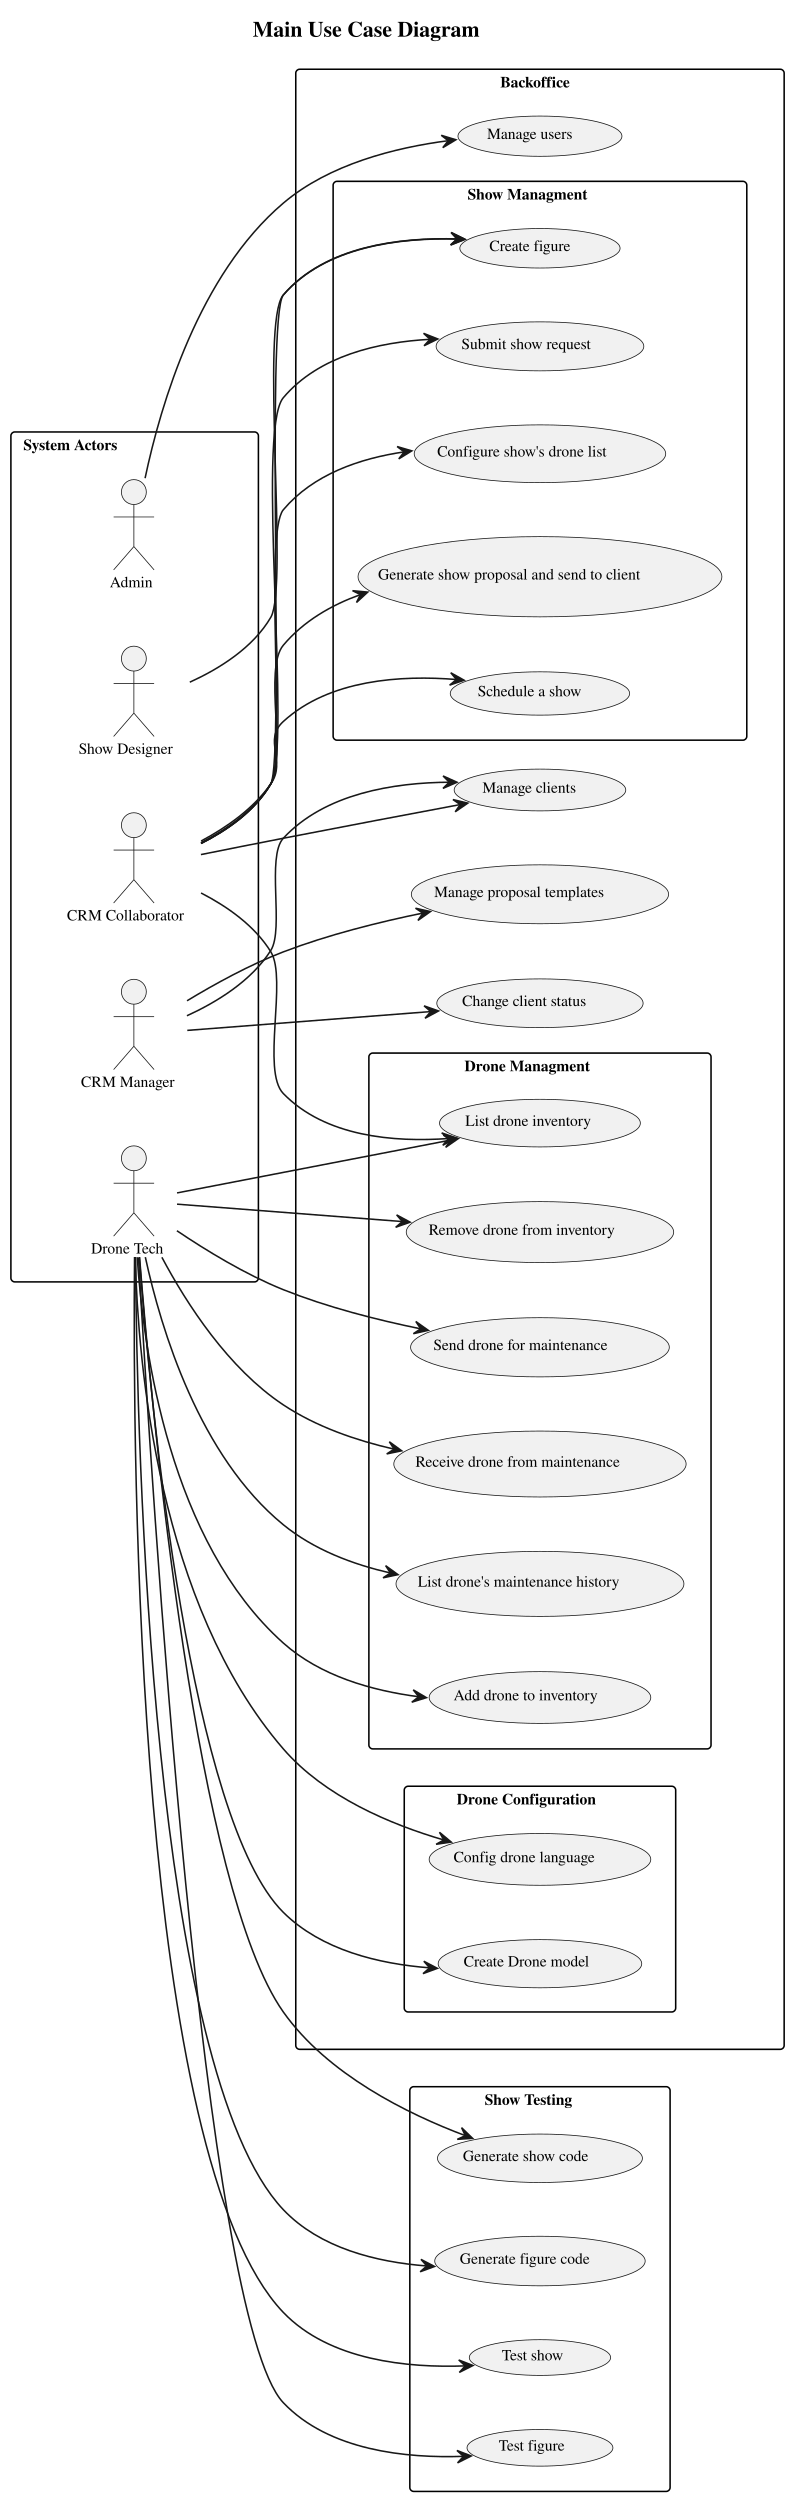
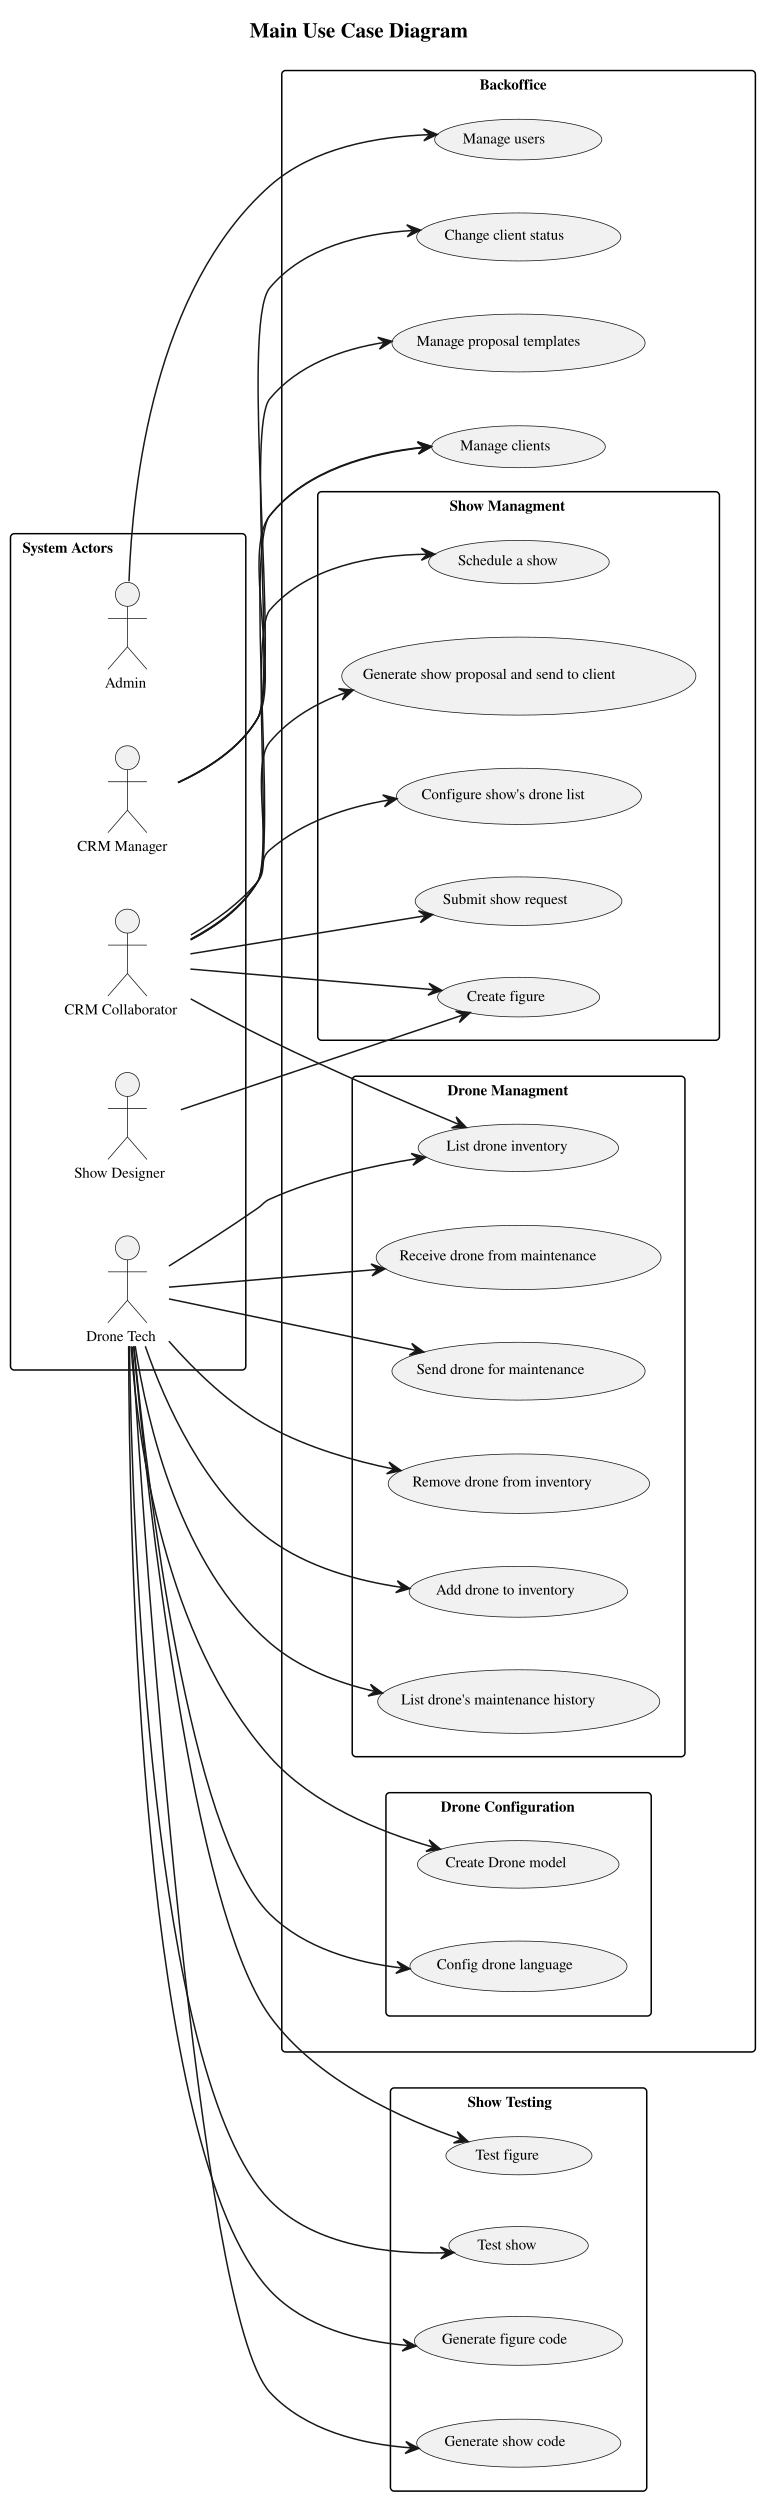
- <svg xmlns="http://www.w3.org/2000/svg" contentStyleType="text/css" height="1606px" preserveAspectRatio="none" style="width:509px;height:1606px;background:#FFFFFF;" version="1.1" viewBox="0 0 509 1606" width="509px" zoomAndPan="magnify">
+ <svg xmlns="http://www.w3.org/2000/svg" contentStyleType="text/css" height="1668px" preserveAspectRatio="none" style="width:510px;height:1668px;background:#FFFFFF;" version="1.1" viewBox="0 0 510 1668" width="510px" zoomAndPan="magnify">
  <defs />
  <g>
-     <text fill="#000000" font-family="Times" font-size="14" font-weight="bold" lengthAdjust="spacing" textLength="171" x="162.37" y="23.535">Main Use Case Diagram</text>
+     <text fill="#000000" font-family="Times" font-size="14" font-weight="bold" lengthAdjust="spacing" textLength="163" x="166.5" y="24.966">Main Use Case Diagram</text>
    <g id="cluster_actors">
-       <rect fill="none" height="546" rx="2.5" ry="2.5" style="stroke:#000000;stroke-width:1.0;" width="159" x="7" y="277.488" />
-       <text fill="#000000" font-family="Times" font-size="10" font-weight="bold" lengthAdjust="spacing" textLength="74" x="15" y="289.156">System Actors</text>
+       <rect fill="none" height="558" rx="2.5" ry="2.5" style="stroke:#000000;stroke-width:1.0;" width="157" x="7" y="356.068" />
+       <text fill="#000000" font-family="Times" font-size="10" font-weight="bold" lengthAdjust="spacing" textLength="72" x="15" y="368.758">System Actors</text>
    </g>
    <g id="cluster_usecases">
-       <rect fill="none" height="1272" rx="2.5" ry="2.5" style="stroke:#000000;stroke-width:1.0;" width="313.74" x="190" y="44.488" />
-       <text fill="#000000" font-family="Times" font-size="10" font-weight="bold" lengthAdjust="spacing" textLength="51" x="321.37" y="56.156">Backoffice</text>
+       <rect fill="none" height="1322" rx="2.5" ry="2.5" style="stroke:#000000;stroke-width:1.0;" width="316" x="188" y="47.068" />
+       <text fill="#000000" font-family="Times" font-size="10" font-weight="bold" lengthAdjust="spacing" textLength="52" x="320" y="59.758">Backoffice</text>
    </g>
    <g id="cluster_showmng">
-       <rect fill="none" height="359" rx="2.5" ry="2.5" style="stroke:#000000;stroke-width:1.0;" width="265.74" x="214" y="116.488" />
-       <text fill="#000000" font-family="Times" font-size="10" font-weight="bold" lengthAdjust="spacing" textLength="93" x="300.37" y="128.156">Show Managment</text>
+       <rect fill="none" height="366" rx="2.5" ry="2.5" style="stroke:#000000;stroke-width:1.0;" width="268" x="212" y="328.068" />
+       <text fill="#000000" font-family="Times" font-size="10" font-weight="bold" lengthAdjust="spacing" textLength="92" x="300" y="340.758">Show Managment</text>
    </g>
    <g id="cluster_drnmng">
-       <rect fill="none" height="447" rx="2.5" ry="2.5" style="stroke:#000000;stroke-width:1.0;" width="219.8" x="236.97" y="676.488" />
-       <text fill="#000000" font-family="Times" font-size="10" font-weight="bold" lengthAdjust="spacing" textLength="97" x="298.37" y="688.156">Drone Managment</text>
+       <rect fill="none" height="454" rx="2.5" ry="2.5" style="stroke:#000000;stroke-width:1.0;" width="222" x="235" y="718.068" />
+       <text fill="#000000" font-family="Times" font-size="10" font-weight="bold" lengthAdjust="spacing" textLength="95" x="298.5" y="730.758">Drone Managment</text>
    </g>
    <g id="cluster_drncfig">
-       <rect fill="none" height="145" rx="2.5" ry="2.5" style="stroke:#000000;stroke-width:1.0;" width="174.37" x="259.69" y="1147.488" />
-       <text fill="#000000" font-family="Times" font-size="10" font-weight="bold" lengthAdjust="spacing" textLength="107" x="293.375" y="1159.156">Drone Configuration</text>
+       <rect fill="none" height="149" rx="2.5" ry="2.5" style="stroke:#000000;stroke-width:1.0;" width="177" x="257.5" y="1196.068" />
+       <text fill="#000000" font-family="Times" font-size="10" font-weight="bold" lengthAdjust="spacing" textLength="104" x="294" y="1208.758">Drone Configuration</text>
    </g>
    <g id="cluster_usecase">
-       <rect fill="none" height="260" rx="2.5" ry="2.5" style="stroke:#000000;stroke-width:1.0;" width="167.2" x="263.27" y="1340.488" />
-       <text fill="#000000" font-family="Times" font-size="10" font-weight="bold" lengthAdjust="spacing" textLength="71" x="311.37" y="1352.156">Show Testing</text>
+       <rect fill="none" height="269" rx="2.5" ry="2.5" style="stroke:#000000;stroke-width:1.0;" width="171" x="260.5" y="1393.068" />
+       <text fill="#000000" font-family="Times" font-size="10" font-weight="bold" lengthAdjust="spacing" textLength="68" x="312" y="1405.758">Show Testing</text>
    </g>
    <g id="elem_ADM">
-       <ellipse cx="86" cy="316.098" fill="#F1F1F1" rx="8" ry="8" style="stroke:#181818;stroke-width:0.5;" />
-       <path d="M86,324.098 L86,351.098 M73,332.098 L99,332.098 M86,351.098 L73,366.098 M86,351.098 L99,366.098 " fill="none" style="stroke:#181818;stroke-width:0.5;" />
-       <text fill="#000000" font-family="Times" font-size="10" lengthAdjust="spacing" textLength="31" x="70.5" y="377.266">Admin</text>
+       <ellipse cx="85" cy="396.568" fill="#F1F1F1" rx="8" ry="8" style="stroke:#181818;stroke-width:0.5;" />
+       <path d="M85,404.568 L85,431.568 M72,412.568 L98,412.568 M85,431.568 L72,446.568 M85,431.568 L98,446.568 " fill="none" style="stroke:#181818;stroke-width:0.5;" />
+       <text fill="#000000" font-family="Times" font-size="10" lengthAdjust="spacing" textLength="30" x="70" y="458.758">Admin</text>
    </g>
    <g id="elem_CRMM">
-       <ellipse cx="86" cy="637.098" fill="#F1F1F1" rx="8" ry="8" style="stroke:#181818;stroke-width:0.5;" />
-       <path d="M86,645.098 L86,672.098 M73,653.098 L99,653.098 M86,672.098 L73,687.098 M86,672.098 L99,687.098 " fill="none" style="stroke:#181818;stroke-width:0.5;" />
-       <text fill="#000000" font-family="Times" font-size="10" lengthAdjust="spacing" textLength="68" x="52" y="698.266">CRM Manager</text>
+       <ellipse cx="85" cy="505.568" fill="#F1F1F1" rx="8" ry="8" style="stroke:#181818;stroke-width:0.5;" />
+       <path d="M85,513.568 L85,540.568 M72,521.568 L98,521.568 M85,540.568 L72,555.568 M85,540.568 L98,555.568 " fill="none" style="stroke:#181818;stroke-width:0.5;" />
+       <text fill="#000000" font-family="Times" font-size="10" lengthAdjust="spacing" textLength="67" x="51.5" y="567.758">CRM Manager</text>
    </g>
    <g id="elem_CRMCLTR">
-       <ellipse cx="86" cy="530.098" fill="#F1F1F1" rx="8" ry="8" style="stroke:#181818;stroke-width:0.5;" />
-       <path d="M86,538.098 L86,565.098 M73,546.098 L99,546.098 M86,565.098 L73,580.098 M86,565.098 L99,580.098 " fill="none" style="stroke:#181818;stroke-width:0.5;" />
-       <text fill="#000000" font-family="Times" font-size="10" lengthAdjust="spacing" textLength="86" x="43" y="591.266">CRM Collaborator</text>
+       <ellipse cx="85" cy="614.568" fill="#F1F1F1" rx="8" ry="8" style="stroke:#181818;stroke-width:0.5;" />
+       <path d="M85,622.568 L85,649.568 M72,630.568 L98,630.568 M85,649.568 L72,664.568 M85,649.568 L98,664.568 " fill="none" style="stroke:#181818;stroke-width:0.5;" />
+       <text fill="#000000" font-family="Times" font-size="10" lengthAdjust="spacing" textLength="84" x="43" y="676.758">CRM Collaborator</text>
    </g>
    <g id="elem_showdsg">
-       <ellipse cx="86" cy="423.098" fill="#F1F1F1" rx="8" ry="8" style="stroke:#181818;stroke-width:0.5;" />
-       <path d="M86,431.098 L86,458.098 M73,439.098 L99,439.098 M86,458.098 L73,473.098 M86,458.098 L99,473.098 " fill="none" style="stroke:#181818;stroke-width:0.5;" />
-       <text fill="#000000" font-family="Times" font-size="10" lengthAdjust="spacing" textLength="71" x="50.5" y="484.266">Show Designer</text>
+       <ellipse cx="85" cy="723.568" fill="#F1F1F1" rx="8" ry="8" style="stroke:#181818;stroke-width:0.5;" />
+       <path d="M85,731.568 L85,758.568 M72,739.568 L98,739.568 M85,758.568 L72,773.568 M85,758.568 L98,773.568 " fill="none" style="stroke:#181818;stroke-width:0.5;" />
+       <text fill="#000000" font-family="Times" font-size="10" lengthAdjust="spacing" textLength="71" x="49.5" y="785.758">Show Designer</text>
    </g>
    <g id="elem_drntch">
-       <ellipse cx="86" cy="744.098" fill="#F1F1F1" rx="8" ry="8" style="stroke:#181818;stroke-width:0.5;" />
-       <path d="M86,752.098 L86,779.098 M73,760.098 L99,760.098 M86,779.098 L73,794.098 M86,779.098 L99,794.098 " fill="none" style="stroke:#181818;stroke-width:0.5;" />
-       <text fill="#000000" font-family="Times" font-size="10" lengthAdjust="spacing" textLength="55" x="58.5" y="805.266">Drone Tech</text>
+       <ellipse cx="85" cy="832.568" fill="#F1F1F1" rx="8" ry="8" style="stroke:#181818;stroke-width:0.5;" />
+       <path d="M85,840.568 L85,867.568 M72,848.568 L98,848.568 M85,867.568 L72,882.568 M85,867.568 L98,882.568 " fill="none" style="stroke:#181818;stroke-width:0.5;" />
+       <text fill="#000000" font-family="Times" font-size="10" lengthAdjust="spacing" textLength="55" x="57.5" y="894.758">Drone Tech</text>
    </g>
    <g id="elem_mngusr">
-       <ellipse cx="346.868" cy="87.492" fill="#F1F1F1" rx="52.668" ry="12.934" style="stroke:#181818;stroke-width:0.5;" />
-       <text fill="#000000" font-family="Times" font-size="10" lengthAdjust="spacing" textLength="68" x="312.868" y="89.271">Manage users</text>
+       <ellipse cx="345.77" cy="93.122" fill="#F1F1F1" rx="55.77" ry="13.554" style="stroke:#181818;stroke-width:0.5;" />
+       <text fill="#000000" font-family="Times" font-size="10" lengthAdjust="spacing" textLength="68" x="308.77" y="95.717">Manage users</text>
    </g>
    <g id="elem_mngppt">
-       <ellipse cx="346.872" cy="574.487" fill="#F1F1F1" rx="82.642" ry="18.928" style="stroke:#181818;stroke-width:0.5;" />
-       <text fill="#000000" font-family="Times" font-size="10" lengthAdjust="spacing" textLength="136" x="278.872" y="576.266">Manage proposal templates</text>
+       <ellipse cx="345.958" cy="228.859" fill="#F1F1F1" rx="84.458" ry="19.292" style="stroke:#181818;stroke-width:0.5;" />
+       <text fill="#000000" font-family="Times" font-size="10" lengthAdjust="spacing" textLength="136" x="277.958" y="230.739">Manage proposal templates</text>
    </g>
    <g id="elem_ccstts">
-       <ellipse cx="346.869" cy="644.492" fill="#F1F1F1" rx="66.269" ry="15.654" style="stroke:#181818;stroke-width:0.5;" />
-       <text fill="#000000" font-family="Times" font-size="10" lengthAdjust="spacing" textLength="100" x="296.869" y="646.271">Change client status</text>
+       <ellipse cx="346.113" cy="158.09" fill="#F1F1F1" rx="68.113" ry="16.023" style="stroke:#181818;stroke-width:0.5;" />
+       <text fill="#000000" font-family="Times" font-size="10" lengthAdjust="spacing" textLength="99" x="296.613" y="159.97">Change client status</text>
    </g>
    <g id="elem_mngc">
-       <ellipse cx="346.874" cy="507.491" fill="#F1F1F1" rx="55.114" ry="13.423" style="stroke:#181818;stroke-width:0.5;" />
-       <text fill="#000000" font-family="Times" font-size="10" lengthAdjust="spacing" textLength="74" x="309.874" y="509.271">Manage clients</text>
+       <ellipse cx="345.937" cy="298.055" fill="#F1F1F1" rx="57.937" ry="13.987" style="stroke:#181818;stroke-width:0.5;" />
+       <text fill="#000000" font-family="Times" font-size="10" lengthAdjust="spacing" textLength="74" x="307.006" y="300.423">Manage clients</text>
    </g>
    <g id="elem_sdlshw">
-       <ellipse cx="346.866" cy="445.491" fill="#F1F1F1" rx="57.616" ry="13.923" style="stroke:#181818;stroke-width:0.5;" />
-       <text fill="#000000" font-family="Times" font-size="10" lengthAdjust="spacing" textLength="80" x="306.866" y="447.271">Schedule a show</text>
+       <ellipse cx="346.243" cy="375.017" fill="#F1F1F1" rx="60.243" ry="14.449" style="stroke:#181818;stroke-width:0.5;" />
+       <text fill="#000000" font-family="Times" font-size="10" lengthAdjust="spacing" textLength="80" x="305.54" y="377.087">Schedule a show</text>
    </g>
    <g id="elem_gsppstc">
-       <ellipse cx="346.872" cy="370.493" fill="#F1F1F1" rx="116.872" ry="25.774" style="stroke:#181818;stroke-width:0.5;" />
-       <text fill="#000000" font-family="Times" font-size="10" lengthAdjust="spacing" textLength="208" x="242.872" y="372.272">Generate show proposal and send to client</text>
+       <ellipse cx="346.149" cy="451.098" fill="#F1F1F1" rx="118.15" ry="26.03" style="stroke:#181818;stroke-width:0.5;" />
+       <text fill="#000000" font-family="Times" font-size="10" lengthAdjust="spacing" textLength="208" x="242.149" y="452.978">Generate show proposal and send to client</text>
    </g>
    <g id="elem_cfgsdl">
-       <ellipse cx="346.868" cy="291.486" fill="#F1F1F1" rx="80.788" ry="18.558" style="stroke:#181818;stroke-width:0.5;" />
-       <text fill="#000000" font-family="Times" font-size="10" lengthAdjust="spacing" textLength="132" x="280.868" y="293.265">Configure show's drone list</text>
+       <ellipse cx="346.243" cy="531.316" fill="#F1F1F1" rx="81.743" ry="18.748" style="stroke:#181818;stroke-width:0.5;" />
+       <text fill="#000000" font-family="Times" font-size="10" lengthAdjust="spacing" textLength="130" x="281.243" y="533.196">Configure show's drone list</text>
    </g>
    <g id="elem_subsreq">
-       <ellipse cx="346.872" cy="222.491" fill="#F1F1F1" rx="66.712" ry="15.742" style="stroke:#181818;stroke-width:0.5;" />
-       <text fill="#000000" font-family="Times" font-size="10" lengthAdjust="spacing" textLength="101" x="296.372" y="224.27">Submit show request</text>
+       <ellipse cx="345.967" cy="601.261" fill="#F1F1F1" rx="68.967" ry="16.193" style="stroke:#181818;stroke-width:0.5;" />
+       <text fill="#000000" font-family="Times" font-size="10" lengthAdjust="spacing" textLength="101" x="295.467" y="603.141">Submit show request</text>
    </g>
    <g id="elem_cf">
-       <ellipse cx="346.868" cy="159.492" fill="#F1F1F1" rx="51.468" ry="12.694" style="stroke:#181818;stroke-width:0.5;" />
-       <text fill="#000000" font-family="Times" font-size="10" lengthAdjust="spacing" textLength="65" x="314.368" y="161.271">Create figure</text>
+       <ellipse cx="346.048" cy="665.278" fill="#F1F1F1" rx="54.048" ry="13.21" style="stroke:#181818;stroke-width:0.5;" />
+       <text fill="#000000" font-family="Times" font-size="10" lengthAdjust="spacing" textLength="63" x="311.548" y="667.872">Create figure</text>
    </g>
    <g id="elem_ldi">
-       <ellipse cx="346.865" cy="721.489" fill="#F1F1F1" rx="64.505" ry="15.301" style="stroke:#181818;stroke-width:0.5;" />
-       <text fill="#000000" font-family="Times" font-size="10" lengthAdjust="spacing" textLength="96" x="298.865" y="723.269">List drone inventory</text>
+       <ellipse cx="345.839" cy="765.836" fill="#F1F1F1" rx="66.839" ry="15.768" style="stroke:#181818;stroke-width:0.5;" />
+       <text fill="#000000" font-family="Times" font-size="10" lengthAdjust="spacing" textLength="96" x="297.839" y="767.716">List drone inventory</text>
    </g>
    <g id="elem_ldmh">
-       <ellipse cx="346.873" cy="1017.485" fill="#F1F1F1" rx="92.483" ry="20.896" style="stroke:#181818;stroke-width:0.5;" />
-       <text fill="#000000" font-family="Times" font-size="10" lengthAdjust="spacing" textLength="157" x="268.373" y="1019.264">List drone's maintenance history</text>
+       <ellipse cx="346.102" cy="1135.288" fill="#F1F1F1" rx="94.102" ry="21.221" style="stroke:#181818;stroke-width:0.5;" />
+       <text fill="#000000" font-family="Times" font-size="10" lengthAdjust="spacing" textLength="157" x="267.602" y="1137.168">List drone's maintenance history</text>
    </g>
    <g id="elem_rdfm">
-       <ellipse cx="346.871" cy="940.488" fill="#F1F1F1" rx="93.901" ry="21.18" style="stroke:#181818;stroke-width:0.5;" />
-       <text fill="#000000" font-family="Times" font-size="10" lengthAdjust="spacing" textLength="160" x="266.871" y="942.268">Receive drone from maintenance</text>
+       <ellipse cx="346.031" cy="838.974" fill="#F1F1F1" rx="95.031" ry="21.406" style="stroke:#181818;stroke-width:0.5;" />
+       <text fill="#000000" font-family="Times" font-size="10" lengthAdjust="spacing" textLength="159" x="266.531" y="840.854">Receive drone from maintenance</text>
    </g>
    <g id="elem_sdfm">
-       <ellipse cx="346.867" cy="865.49" fill="#F1F1F1" rx="83.107" ry="19.021" style="stroke:#181818;stroke-width:0.5;" />
-       <text fill="#000000" font-family="Times" font-size="10" lengthAdjust="spacing" textLength="137" x="278.367" y="867.269">Send drone for maintenance</text>
+       <ellipse cx="345.958" cy="914.86" fill="#F1F1F1" rx="84.458" ry="19.292" style="stroke:#181818;stroke-width:0.5;" />
+       <text fill="#000000" font-family="Times" font-size="10" lengthAdjust="spacing" textLength="136" x="277.958" y="916.74">Send drone for maintenance</text>
    </g>
    <g id="elem_rdfi">
-       <ellipse cx="346.875" cy="791.489" fill="#F1F1F1" rx="85.904" ry="19.581" style="stroke:#181818;stroke-width:0.5;" />
-       <text fill="#000000" font-family="Times" font-size="10" lengthAdjust="spacing" textLength="143" x="275.375" y="793.269">Remove drone from inventory</text>
+       <ellipse cx="346.193" cy="989.906" fill="#F1F1F1" rx="87.193" ry="19.838" style="stroke:#181818;stroke-width:0.5;" />
+       <text fill="#000000" font-family="Times" font-size="10" lengthAdjust="spacing" textLength="142" x="275.193" y="991.786">Remove drone from inventory</text>
    </g>
    <g id="elem_adddti">
-       <ellipse cx="346.875" cy="1090.485" fill="#F1F1F1" rx="71.185" ry="16.637" style="stroke:#181818;stroke-width:0.5;" />
-       <text fill="#000000" font-family="Times" font-size="10" lengthAdjust="spacing" textLength="111" x="291.375" y="1092.264">Add drone to inventory</text>
+       <ellipse cx="345.86" cy="1062.04" fill="#F1F1F1" rx="72.86" ry="16.972" style="stroke:#181818;stroke-width:0.5;" />
+       <text fill="#000000" font-family="Times" font-size="10" lengthAdjust="spacing" textLength="110" x="290.86" y="1063.92">Add drone to inventory</text>
    </g>
    <g id="elem_cdmdl">
-       <ellipse cx="346.865" cy="1261.485" fill="#F1F1F1" rx="65.385" ry="15.477" style="stroke:#181818;stroke-width:0.5;" />
-       <text fill="#000000" font-family="Times" font-size="10" lengthAdjust="spacing" textLength="98" x="297.865" y="1263.265">Create Drone model</text>
+       <ellipse cx="345.762" cy="1243.92" fill="#F1F1F1" rx="67.262" ry="15.852" style="stroke:#181818;stroke-width:0.5;" />
+       <text fill="#000000" font-family="Times" font-size="10" lengthAdjust="spacing" textLength="97" x="297.262" y="1245.8">Create Drone model</text>
    </g>
    <g id="elem_cdlng">
-       <ellipse cx="346.875" cy="1194.485" fill="#F1F1F1" rx="71.185" ry="16.637" style="stroke:#181818;stroke-width:0.5;" />
-       <text fill="#000000" font-family="Times" font-size="10" lengthAdjust="spacing" textLength="111" x="291.375" y="1196.264">Config drone language</text>
+       <ellipse cx="345.924" cy="1311.953" fill="#F1F1F1" rx="72.424" ry="16.885" style="stroke:#181818;stroke-width:0.5;" />
+       <text fill="#000000" font-family="Times" font-size="10" lengthAdjust="spacing" textLength="109" x="291.424" y="1313.833">Config drone language</text>
    </g>
    <g id="elem_gfcd">
-       <ellipse cx="346.87" cy="1452.488" fill="#F1F1F1" rx="67.6" ry="15.92" style="stroke:#181818;stroke-width:0.5;" />
-       <text fill="#000000" font-family="Times" font-size="10" lengthAdjust="spacing" textLength="103" x="295.37" y="1454.268">Generate figure code</text>
+       <ellipse cx="345.896" cy="1561.847" fill="#F1F1F1" rx="69.396" ry="16.279" style="stroke:#181818;stroke-width:0.5;" />
+       <text fill="#000000" font-family="Times" font-size="10" lengthAdjust="spacing" textLength="102" x="294.896" y="1563.727">Generate figure code</text>
    </g>
    <g id="elem_gscd">
-       <ellipse cx="346.866" cy="1386.484" fill="#F1F1F1" rx="65.826" ry="15.565" style="stroke:#181818;stroke-width:0.5;" />
-       <text fill="#000000" font-family="Times" font-size="10" lengthAdjust="spacing" textLength="99" x="297.366" y="1388.263">Generate show code</text>
+       <ellipse cx="346.113" cy="1630.09" fill="#F1F1F1" rx="68.113" ry="16.023" style="stroke:#181818;stroke-width:0.5;" />
+       <text fill="#000000" font-family="Times" font-size="10" lengthAdjust="spacing" textLength="99" x="296.613" y="1631.97">Generate show code</text>
    </g>
    <g id="elem_tstfigure">
-       <ellipse cx="346.874" cy="1572.489" fill="#F1F1F1" rx="46.854" ry="11.771" style="stroke:#181818;stroke-width:0.5;" />
-       <text fill="#000000" font-family="Times" font-size="10" lengthAdjust="spacing" textLength="53" x="320.374" y="1574.268">Test figure</text>
+       <ellipse cx="346.231" cy="1438.3" fill="#F1F1F1" rx="48.731" ry="12.732" style="stroke:#181818;stroke-width:0.5;" />
+       <text fill="#000000" font-family="Times" font-size="10" lengthAdjust="spacing" textLength="52" x="317.231" y="1440.895">Test figure</text>
    </g>
    <g id="elem_tstshw">
-       <ellipse cx="346.873" cy="1514.487" fill="#F1F1F1" rx="45.393" ry="11.479" style="stroke:#181818;stroke-width:0.5;" />
-       <text fill="#000000" font-family="Times" font-size="10" lengthAdjust="spacing" textLength="49" x="322.373" y="1516.266">Test show</text>
+       <ellipse cx="345.998" cy="1498.28" fill="#F1F1F1" rx="46.498" ry="12.712" style="stroke:#181818;stroke-width:0.5;" />
+       <text fill="#000000" font-family="Times" font-size="10" lengthAdjust="spacing" textLength="49" x="318.498" y="1500.875">Test show</text>
    </g>
    <g id="link_ADM_mngusr">
-       <path d="M93.2,307.188 C103.28,259.518 127.83,176.478 182,130.488 C211.45,105.488 253.81,94.818 288.08,90.358 " fill="none" id="ADM-to-mngusr" style="stroke:#181818;stroke-width:1.0;" />
-       <polygon fill="#181818" points="292.88,89.778,283.456,86.915,287.918,90.393,284.44,94.855,292.88,89.778" style="stroke:#181818;stroke-width:1.0;" />
+       <path d="M86.07,387.878 C88.33,323.778 102.79,192.738 180,124.068 C208.75,98.498 251.72,91.058 286.61,89.848 " fill="none" id="ADM-to-mngusr" style="stroke:#181818;stroke-width:1.0;" />
+       <polygon fill="#181818" points="291.69,89.708,282.59,85.941,286.692,89.837,282.796,93.939,291.69,89.708" style="stroke:#181818;stroke-width:1.0;" />
    </g>
    <g id="link_CRMM_mngppt">
-       <path d="M120.15,642.898 C137.9,632.148 160.48,619.718 182,611.488 C210.61,600.538 243.33,592.348 271.97,586.488 " fill="none" id="CRMM-to-mngppt" style="stroke:#181818;stroke-width:1.0;" />
-       <polygon fill="#181818" points="276.53,585.578,266.918,583.432,271.628,586.564,268.496,591.275,276.53,585.578" style="stroke:#181818;stroke-width:1.0;" />
+       <path d="M118.81,522.148 C137.88,513.358 160.38,499.378 172,479.068 C183.76,458.508 164.85,284.278 180,266.068 C198.72,243.558 227.9,232.978 256.54,228.438 " fill="none" id="CRMM-to-mngppt" style="stroke:#181818;stroke-width:1.0;" />
+       <polygon fill="#181818" points="261.51,227.708,252.031,225.032,256.561,228.421,253.173,232.951,261.51,227.708" style="stroke:#181818;stroke-width:1.0;" />
    </g>
    <g id="link_CRMM_ccstts">
-       <path d="M120.31,661.918 C159.67,658.878 226.17,653.738 276.8,649.828 " fill="none" id="CRMM-to-ccstts" style="stroke:#181818;stroke-width:1.0;" />
-       <polygon fill="#181818" points="281.7,649.448,272.418,646.154,276.715,649.834,273.035,654.131,281.7,649.448" style="stroke:#181818;stroke-width:1.0;" />
+       <path d="M118.88,522.188 C137.98,513.418 160.48,499.428 172,479.068 C187.71,451.298 159.5,216.518 180,192.068 C202.83,164.838 241.16,155.798 275.13,153.808 " fill="none" id="CRMM-to-ccstts" style="stroke:#181818;stroke-width:1.0;" />
+       <polygon fill="#181818" points="280.54,153.548,271.356,149.99,275.546,153.791,271.745,157.981,280.54,153.548" style="stroke:#181818;stroke-width:1.0;" />
    </g>
    <g id="link_CRMM_mngc">
-       <path d="M120.08,652.528 C139.08,643.858 161.57,630.178 174,610.488 C182.59,596.878 171.06,550.298 182,538.488 C208.69,509.678 253.11,502.698 288.97,502.498 " fill="none" id="CRMM-to-mngc" style="stroke:#181818;stroke-width:1.0;" />
-       <polygon fill="#181818" points="293.59,502.518,284.613,498.467,288.59,502.49,284.567,506.467,293.59,502.518" style="stroke:#181818;stroke-width:1.0;" />
+       <path d="M118.65,522.058 C137.67,513.238 160.16,499.248 172,479.068 C187.21,453.148 161.13,367.458 180,344.068 C204.39,313.848 246.83,302.488 282.55,298.618 " fill="none" id="CRMM-to-mngc" style="stroke:#181818;stroke-width:1.0;" />
+       <polygon fill="#181818" points="287.77,298.098,278.424,294.992,282.794,298.584,279.202,302.954,287.77,298.098" style="stroke:#181818;stroke-width:1.0;" />
    </g>
    <g id="link_CRMCLTR_mngc">
-       <path d="M129.07,548.978 C145.57,545.668 164.66,541.858 182,538.488 C220.1,531.078 263.24,522.928 295.69,516.838 " fill="none" id="CRMCLTR-to-mngc" style="stroke:#181818;stroke-width:1.0;" />
-       <polygon fill="#181818" points="300.54,515.928,290.96,513.642,295.624,516.843,292.423,521.507,300.54,515.928" style="stroke:#181818;stroke-width:1.0;" />
+       <path d="M127.25,627.048 C144.18,618.228 162.1,605.478 172,588.068 C185.41,564.488 163.24,365.398 180,344.068 C204.07,313.418 246.74,302.098 282.66,298.338 " fill="none" id="CRMCLTR-to-mngc" style="stroke:#181818;stroke-width:1.0;" />
+       <polygon fill="#181818" points="287.9,297.838,278.563,294.705,282.922,298.31,279.318,302.67,287.9,297.838" style="stroke:#181818;stroke-width:1.0;" />
    </g>
    <g id="link_CRMCLTR_sdlshw">
-       <path d="M129.19,540.268 C145.55,531.568 162.96,519.408 174,503.488 C184.33,488.588 168.63,475.728 182,463.488 C211.53,436.448 257.73,433.588 293.56,436.548 " fill="none" id="CRMCLTR-to-sdlshw" style="stroke:#181818;stroke-width:1.0;" />
-       <polygon fill="#181818" points="298.16,436.978,289.564,432.171,293.181,436.52,288.832,440.137,298.16,436.978" style="stroke:#181818;stroke-width:1.0;" />
+       <path d="M127.16,626.998 C144.07,618.168 162,605.418 172,588.068 C182.05,570.628 166.85,422.308 180,407.068 C205.34,377.688 248.87,370.198 284.85,369.778 " fill="none" id="CRMCLTR-to-sdlshw" style="stroke:#181818;stroke-width:1.0;" />
+       <polygon fill="#181818" points="290.11,369.768,281.099,365.794,285.11,369.782,281.122,373.794,290.11,369.768" style="stroke:#181818;stroke-width:1.0;" />
    </g>
    <g id="link_CRMCLTR_gsppstc">
-       <path d="M129.15,541.308 C145.91,532.668 163.64,520.288 174,503.488 C184.42,486.588 169.22,429.688 182,414.488 C194.97,399.058 212.71,388.738 231.75,381.888 " fill="none" id="CRMCLTR-to-gsppstc" style="stroke:#181818;stroke-width:1.0;" />
-       <polygon fill="#181818" points="236.26,380.358,226.453,379.454,231.524,381.961,229.017,387.032,236.26,380.358" style="stroke:#181818;stroke-width:1.0;" />
+       <path d="M127.27,626.558 C143.99,617.708 161.73,605.058 172,588.068 C182.73,570.318 166.67,510.958 180,495.068 C193.17,479.368 211.27,468.938 230.66,462.068 " fill="none" id="CRMCLTR-to-gsppstc" style="stroke:#181818;stroke-width:1.0;" />
+       <polygon fill="#181818" points="235.62,460.408,225.814,459.495,230.882,462.006,228.371,467.075,235.62,460.408" style="stroke:#181818;stroke-width:1.0;" />
    </g>
    <g id="link_CRMCLTR_cfgsdl">
-       <path d="M129.05,541.758 C146.02,533.148 163.93,520.668 174,503.488 C183.9,486.598 169.39,342.458 182,327.488 C201.1,304.818 230.9,294.478 259.89,290.258 " fill="none" id="CRMCLTR-to-cfgsdl" style="stroke:#181818;stroke-width:1.0;" />
-       <polygon fill="#181818" points="264.56,289.638,255.112,286.856,259.603,290.295,256.164,294.786,264.56,289.638" style="stroke:#181818;stroke-width:1.0;" />
+       <path d="M127.33,623.808 C143.05,614.798 160.03,602.778 172,588.068 C178.3,580.318 172.43,573.588 180,567.068 C201.96,548.158 231.57,538.488 259.63,533.738 " fill="none" id="CRMCLTR-to-cfgsdl" style="stroke:#181818;stroke-width:1.0;" />
+       <polygon fill="#181818" points="264.85,532.898,255.334,530.36,259.912,533.683,256.59,538.261,264.85,532.898" style="stroke:#181818;stroke-width:1.0;" />
    </g>
    <g id="link_CRMCLTR_subsreq">
-       <path d="M129.16,541.818 C146.14,533.218 164.04,520.728 174,503.488 C187.79,479.618 164.19,276.538 182,255.488 C204.76,228.578 242.81,219.778 276.51,217.958 " fill="none" id="CRMCLTR-to-subsreq" style="stroke:#181818;stroke-width:1.0;" />
-       <polygon fill="#181818" points="281.24,217.758,272.087,214.121,276.244,217.958,272.407,222.115,281.24,217.758" style="stroke:#181818;stroke-width:1.0;" />
+       <path d="M127.04,636.408 C169.15,629.588 235.17,618.878 283.53,611.038 " fill="none" id="CRMCLTR-to-subsreq" style="stroke:#181818;stroke-width:1.0;" />
+       <polygon fill="#181818" points="288.74,610.188,279.215,607.682,283.805,610.989,280.497,615.578,288.74,610.188" style="stroke:#181818;stroke-width:1.0;" />
    </g>
    <g id="link_CRMCLTR_cf">
-       <path d="M129.22,541.848 C146.21,533.258 164.1,520.758 174,503.488 C182.68,488.348 170.66,202.748 182,189.488 C208.84,158.118 256.69,152.398 293.79,153.488 " fill="none" id="CRMCLTR-to-cf" style="stroke:#181818;stroke-width:1.0;" />
-       <polygon fill="#181818" points="298.6,153.678,289.767,149.322,293.604,153.478,289.447,157.315,298.6,153.678" style="stroke:#181818;stroke-width:1.0;" />
+       <path d="M127.04,646.558 C170.94,650.288 240.83,656.218 289.59,660.358 " fill="none" id="CRMCLTR-to-cf" style="stroke:#181818;stroke-width:1.0;" />
+       <polygon fill="#181818" points="294.83,660.808,286.206,656.052,289.848,660.38,285.521,664.022,294.83,660.808" style="stroke:#181818;stroke-width:1.0;" />
    </g>
    <g id="link_showdsg_cf">
-       <path d="M121.92,438.238 C140.81,429.658 162.56,416.158 174,396.488 C185.58,376.598 166.92,206.878 182,189.488 C209.04,158.288 256.88,152.558 293.91,153.588 " fill="none" id="showdsg-to-cf" style="stroke:#181818;stroke-width:1.0;" />
-       <polygon fill="#181818" points="298.71,153.778,289.878,149.421,293.714,153.578,289.557,157.414,298.71,153.778" style="stroke:#181818;stroke-width:1.0;" />
+       <path d="M120.66,740.428 C169.7,723.948 258.91,693.988 308.79,677.228 " fill="none" id="showdsg-to-cf" style="stroke:#181818;stroke-width:1.0;" />
+       <polygon fill="#181818" points="313.78,675.558,303.976,674.618,309.038,677.143,306.513,682.205,313.78,675.558" style="stroke:#181818;stroke-width:1.0;" />
    </g>
    <g id="link_drntch_ldi">
-       <path d="M113.73,766.328 C155.03,758.348 235.25,742.858 289.7,732.338 " fill="none" id="drntch-to-ldi" style="stroke:#181818;stroke-width:1.0;" />
-       <polygon fill="#181818" points="294.39,731.428,284.798,729.196,289.48,732.37,286.305,737.052,294.39,731.428" style="stroke:#181818;stroke-width:1.0;" />
+       <path d="M112.68,844.718 C129.84,834.038 152.48,819.598 172,806.068 C175.65,803.538 175.95,801.898 180,800.068 C210.88,786.158 247.58,777.868 278.53,772.968 " fill="none" id="drntch-to-ldi" style="stroke:#181818;stroke-width:1.0;" />
+       <polygon fill="#181818" points="283.84,772.158,274.338,769.567,278.898,772.915,275.549,777.475,283.84,772.158" style="stroke:#181818;stroke-width:1.0;" />
    </g>
    <g id="link_drntch_ldmh">
-       <path d="M93.36,807.578 C103.56,854.468 128.2,935.528 182,979.488 C201.49,995.418 226.44,1004.928 250.95,1010.538 " fill="none" id="drntch-to-ldmh" style="stroke:#181818;stroke-width:1.0;" />
-       <polygon fill="#181818" points="255.69,1011.558,247.72,1005.772,250.799,1010.518,246.054,1013.597,255.69,1011.558" style="stroke:#181818;stroke-width:1.0;" />
+       <path d="M90.22,898.128 C98.2,950.288 120.41,1044.728 180,1096.068 C199.55,1112.908 225.05,1122.788 250.15,1128.498 " fill="none" id="drntch-to-ldmh" style="stroke:#181818;stroke-width:1.0;" />
+       <polygon fill="#181818" points="255.16,1129.588,247.209,1123.775,250.273,1128.531,245.518,1131.594,255.16,1129.588" style="stroke:#181818;stroke-width:1.0;" />
    </g>
    <g id="link_drntch_rdfm">
-       <path d="M103.99,807.688 C119.95,837.678 146.65,879.038 182,902.488 C203.09,916.478 228.68,925.348 253.31,930.968 " fill="none" id="drntch-to-rdfm" style="stroke:#181818;stroke-width:1.0;" />
-       <polygon fill="#181818" points="258.06,931.998,250.109,926.185,253.173,930.941,248.418,934.005,258.06,931.998" style="stroke:#181818;stroke-width:1.0;" />
+       <path d="M112.74,858.798 C145.42,856.018 202.45,851.178 251.83,846.978 " fill="none" id="drntch-to-rdfm" style="stroke:#181818;stroke-width:1.0;" />
+       <polygon fill="#181818" points="256.88,846.548,247.571,843.333,251.898,846.976,248.256,851.304,256.88,846.548" style="stroke:#181818;stroke-width:1.0;" />
    </g>
    <g id="link_drntch_sdfm">
-       <path d="M113.64,790.628 C132.05,803.048 157.54,818.688 182,828.488 C209.94,839.688 241.98,847.868 270.28,853.648 " fill="none" id="drntch-to-sdfm" style="stroke:#181818;stroke-width:1.0;" />
-       <polygon fill="#181818" points="275.15,854.618,267.116,848.922,270.248,853.632,265.538,856.765,275.15,854.618" style="stroke:#181818;stroke-width:1.0;" />
+       <path d="M112.74,866.648 C151.31,874.688 223.8,889.798 277.58,901.008 " fill="none" id="drntch-to-sdfm" style="stroke:#181818;stroke-width:1.0;" />
+       <polygon fill="#181818" points="282.73,902.088,274.744,896.324,277.837,901.061,273.1,904.154,282.73,902.088" style="stroke:#181818;stroke-width:1.0;" />
    </g>
    <g id="link_drntch_rdfi">
-       <path d="M113.73,773.558 C147.67,776.178 207.92,780.828 258.53,784.738 " fill="none" id="drntch-to-rdfi" style="stroke:#181818;stroke-width:1.0;" />
-       <polygon fill="#181818" points="263.46,785.118,254.795,780.436,258.475,784.733,254.178,788.412,263.46,785.118" style="stroke:#181818;stroke-width:1.0;" />
+       <path d="M112.65,894.808 C129.85,914.368 153.86,937.858 180,952.068 C205.17,965.748 235.08,974.518 262.48,980.128 " fill="none" id="drntch-to-rdfi" style="stroke:#181818;stroke-width:1.0;" />
+       <polygon fill="#181818" points="267.56,981.148,259.507,975.479,262.655,980.178,257.955,983.327,267.56,981.148" style="stroke:#181818;stroke-width:1.0;" />
    </g>
    <g id="link_drntch_adddti">
-       <path d="M88.15,807.658 C92.14,868.378 109.31,990.538 182,1055.488 C205.6,1076.568 238.72,1086.058 269.02,1089.998 " fill="none" id="drntch-to-adddti" style="stroke:#181818;stroke-width:1.0;" />
-       <polygon fill="#181818" points="273.93,1090.578,265.46,1085.553,268.964,1089.993,264.524,1093.498,273.93,1090.578" style="stroke:#181818;stroke-width:1.0;" />
+       <path d="M96.96,898.238 C110.25,936.588 136.45,995.168 180,1027.068 C205.34,1045.638 238.43,1054.788 268.31,1059.158 " fill="none" id="drntch-to-adddti" style="stroke:#181818;stroke-width:1.0;" />
+       <polygon fill="#181818" points="273.46,1059.868,265.093,1054.672,268.507,1059.183,263.997,1062.597,273.46,1059.868" style="stroke:#181818;stroke-width:1.0;" />
    </g>
    <g id="link_CRMCLTR_ldi">
-       <path d="M129.16,573.658 C145.93,582.298 163.66,594.678 174,611.488 C184.64,628.778 167.85,687.938 182,702.488 C208.9,730.148 252.86,733.958 288.49,731.358 " fill="none" id="CRMCLTR-to-ldi" style="stroke:#181818;stroke-width:1.0;" />
-       <polygon fill="#181818" points="293.07,730.978,283.76,727.764,288.088,731.407,284.446,735.734,293.07,730.978" style="stroke:#181818;stroke-width:1.0;" />
+       <path d="M127.25,666.438 C143.52,675.398 162.48,685.518 180,694.068 C222.56,714.848 272.55,736.258 306.26,750.268 " fill="none" id="CRMCLTR-to-ldi" style="stroke:#181818;stroke-width:1.0;" />
+       <polygon fill="#181818" points="311.12,752.278,304.332,745.142,306.5,750.367,301.274,752.535,311.12,752.278" style="stroke:#181818;stroke-width:1.0;" />
    </g>
    <g id="link_drntch_cdmdl">
-       <path d="M89.49,807.748 C96.93,905.158 122.29,1169.148 182,1228.488 C206.41,1252.748 243.37,1261.618 276.02,1264.138 " fill="none" id="drntch-to-cdmdl" style="stroke:#181818;stroke-width:1.0;" />
-       <polygon fill="#181818" points="280.98,1264.468,272.262,1259.887,275.991,1264.14,271.737,1267.87,280.98,1264.468" style="stroke:#181818;stroke-width:1.0;" />
+       <path d="M87.45,898.208 C91.84,961.888 109.47,1092.688 180,1172.068 C208.2,1203.798 252.92,1222.128 288.69,1232.348 " fill="none" id="drntch-to-cdmdl" style="stroke:#181818;stroke-width:1.0;" />
+       <polygon fill="#181818" points="293.9,1233.788,286.288,1227.538,289.08,1232.458,284.16,1235.25,293.9,1233.788" style="stroke:#181818;stroke-width:1.0;" />
    </g>
    <g id="link_drntch_cdlng">
-       <path d="M86.9,807.618 C88.62,877.138 101.91,1030.828 182,1123.488 C208.45,1154.088 250.5,1171.938 285.38,1182.088 " fill="none" id="drntch-to-cdlng" style="stroke:#181818;stroke-width:1.0;" />
-       <polygon fill="#181818" points="289.9,1183.358,282.323,1177.066,285.088,1182.002,280.152,1184.766,289.9,1183.358" style="stroke:#181818;stroke-width:1.0;" />
+       <path d="M89.34,898.348 C98.34,990.208 126.11,1223.888 180,1277.068 C203.15,1299.908 237.26,1309.518 268.48,1313.078 " fill="none" id="drntch-to-cdlng" style="stroke:#181818;stroke-width:1.0;" />
+       <polygon fill="#181818" points="273.46,1313.598,264.932,1308.671,268.488,1313.071,264.089,1316.627,273.46,1313.598" style="stroke:#181818;stroke-width:1.0;" />
    </g>
    <g id="link_drntch_gfcd">
-       <path d="M87.04,807.478 C87.96,930.318 97.51,1330.378 182,1419.488 C205.4,1444.168 241.72,1453.168 274.22,1455.668 " fill="none" id="drntch-to-gfcd" style="stroke:#181818;stroke-width:1.0;" />
-       <polygon fill="#181818" points="279.15,1455.988,270.432,1451.407,274.161,1455.66,269.907,1459.389,279.15,1455.988" style="stroke:#181818;stroke-width:1.0;" />
+       <path d="M85.84,898.088 C86.07,1024.448 93.56,1435.988 180,1528.068 C203.37,1552.968 239.74,1562.228 272.4,1564.928 " fill="none" id="drntch-to-gfcd" style="stroke:#181818;stroke-width:1.0;" />
+       <polygon fill="#181818" points="277.61,1565.308,268.932,1560.65,272.624,1564.937,268.338,1568.628,277.61,1565.308" style="stroke:#181818;stroke-width:1.0;" />
    </g>
    <g id="link_drntch_gscd">
-       <path d="M89.64,807.518 C97.92,912.138 126.15,1213.458 182,1292.488 C210.3,1332.528 261.43,1357.868 299.08,1372.008 " fill="none" id="drntch-to-gscd" style="stroke:#181818;stroke-width:1.0;" />
-       <polygon fill="#181818" points="303.58,1373.668,296.521,1366.801,298.889,1371.938,293.752,1374.306,303.58,1373.668" style="stroke:#181818;stroke-width:1.0;" />
+       <path d="M88.26,898.478 C97.21,1040.948 132.02,1544.288 180,1596.068 C203.68,1621.628 241.05,1630.758 274.25,1633.218 " fill="none" id="drntch-to-gscd" style="stroke:#181818;stroke-width:1.0;" />
+       <polygon fill="#181818" points="279.53,1633.558,270.812,1628.976,274.541,1633.23,270.287,1636.959,279.53,1633.558" style="stroke:#181818;stroke-width:1.0;" />
    </g>
    <g id="link_drntch_tstfigure">
-       <path d="M88.96,807.798 C97.16,953.348 130.65,1489.358 182,1543.488 C211.23,1574.298 260.92,1579.288 297.94,1577.948 " fill="none" id="drntch-to-tstfigure" style="stroke:#181818;stroke-width:1.0;" />
-       <polygon fill="#181818" points="302.72,1577.728,293.536,1574.171,297.726,1577.972,293.925,1582.161,302.72,1577.728" style="stroke:#181818;stroke-width:1.0;" />
+       <path d="M89.18,898.118 C98.42,998.478 127.94,1272.858 180,1345.068 C211.2,1388.338 269.11,1414.108 307.35,1427.188 " fill="none" id="drntch-to-tstfigure" style="stroke:#181818;stroke-width:1.0;" />
+       <polygon fill="#181818" points="312.38,1428.878,305.131,1422.211,307.642,1427.28,302.574,1429.791,312.38,1428.878" style="stroke:#181818;stroke-width:1.0;" />
    </g>
    <g id="link_drntch_tstshw">
-       <path d="M86.43,807.508 C85.12,938.508 87.71,1387.058 182,1485.488 C211.66,1516.448 262.01,1521.258 299.09,1519.838 " fill="none" id="drntch-to-tstshw" style="stroke:#181818;stroke-width:1.0;" />
-       <polygon fill="#181818" points="303.87,1519.598,294.686,1516.041,298.876,1519.841,295.075,1524.031,303.87,1519.598" style="stroke:#181818;stroke-width:1.0;" />
+       <path d="M86.33,898.118 C88.19,1017.078 100.38,1386.338 180,1468.068 C210.01,1498.878 260.34,1504.118 297.53,1503.038 " fill="none" id="drntch-to-tstshw" style="stroke:#181818;stroke-width:1.0;" />
+       <polygon fill="#181818" points="302.92,1502.838,293.778,1499.175,297.923,1503.024,294.075,1507.169,302.92,1502.838" style="stroke:#181818;stroke-width:1.0;" />
    </g>
  </g>
</svg>
